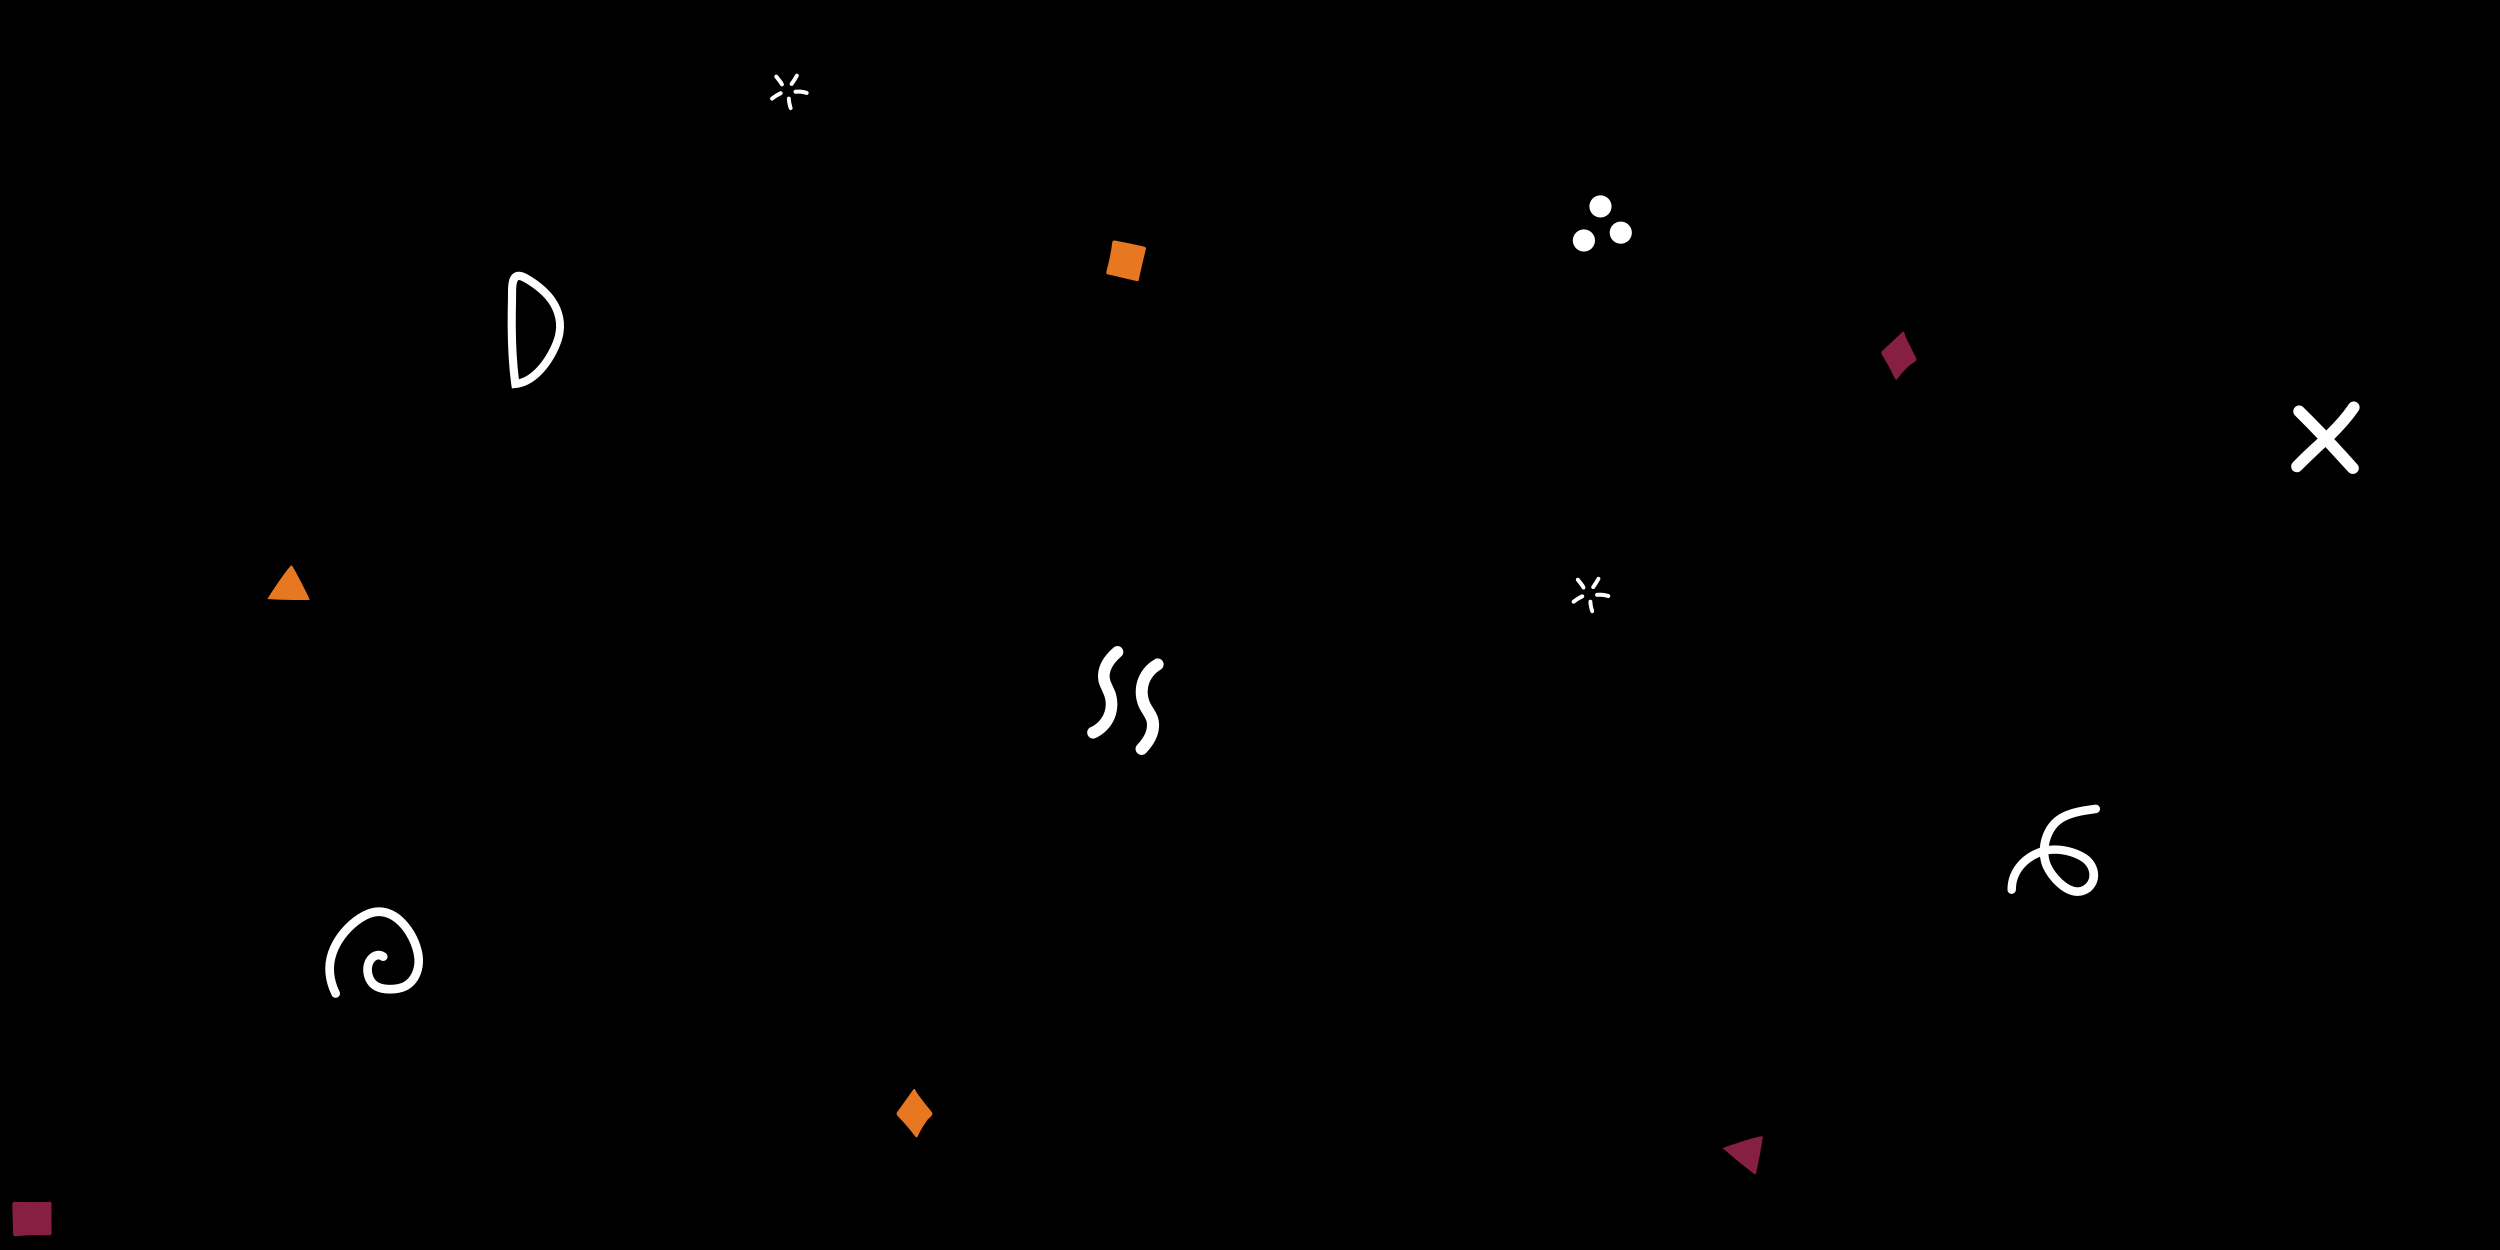
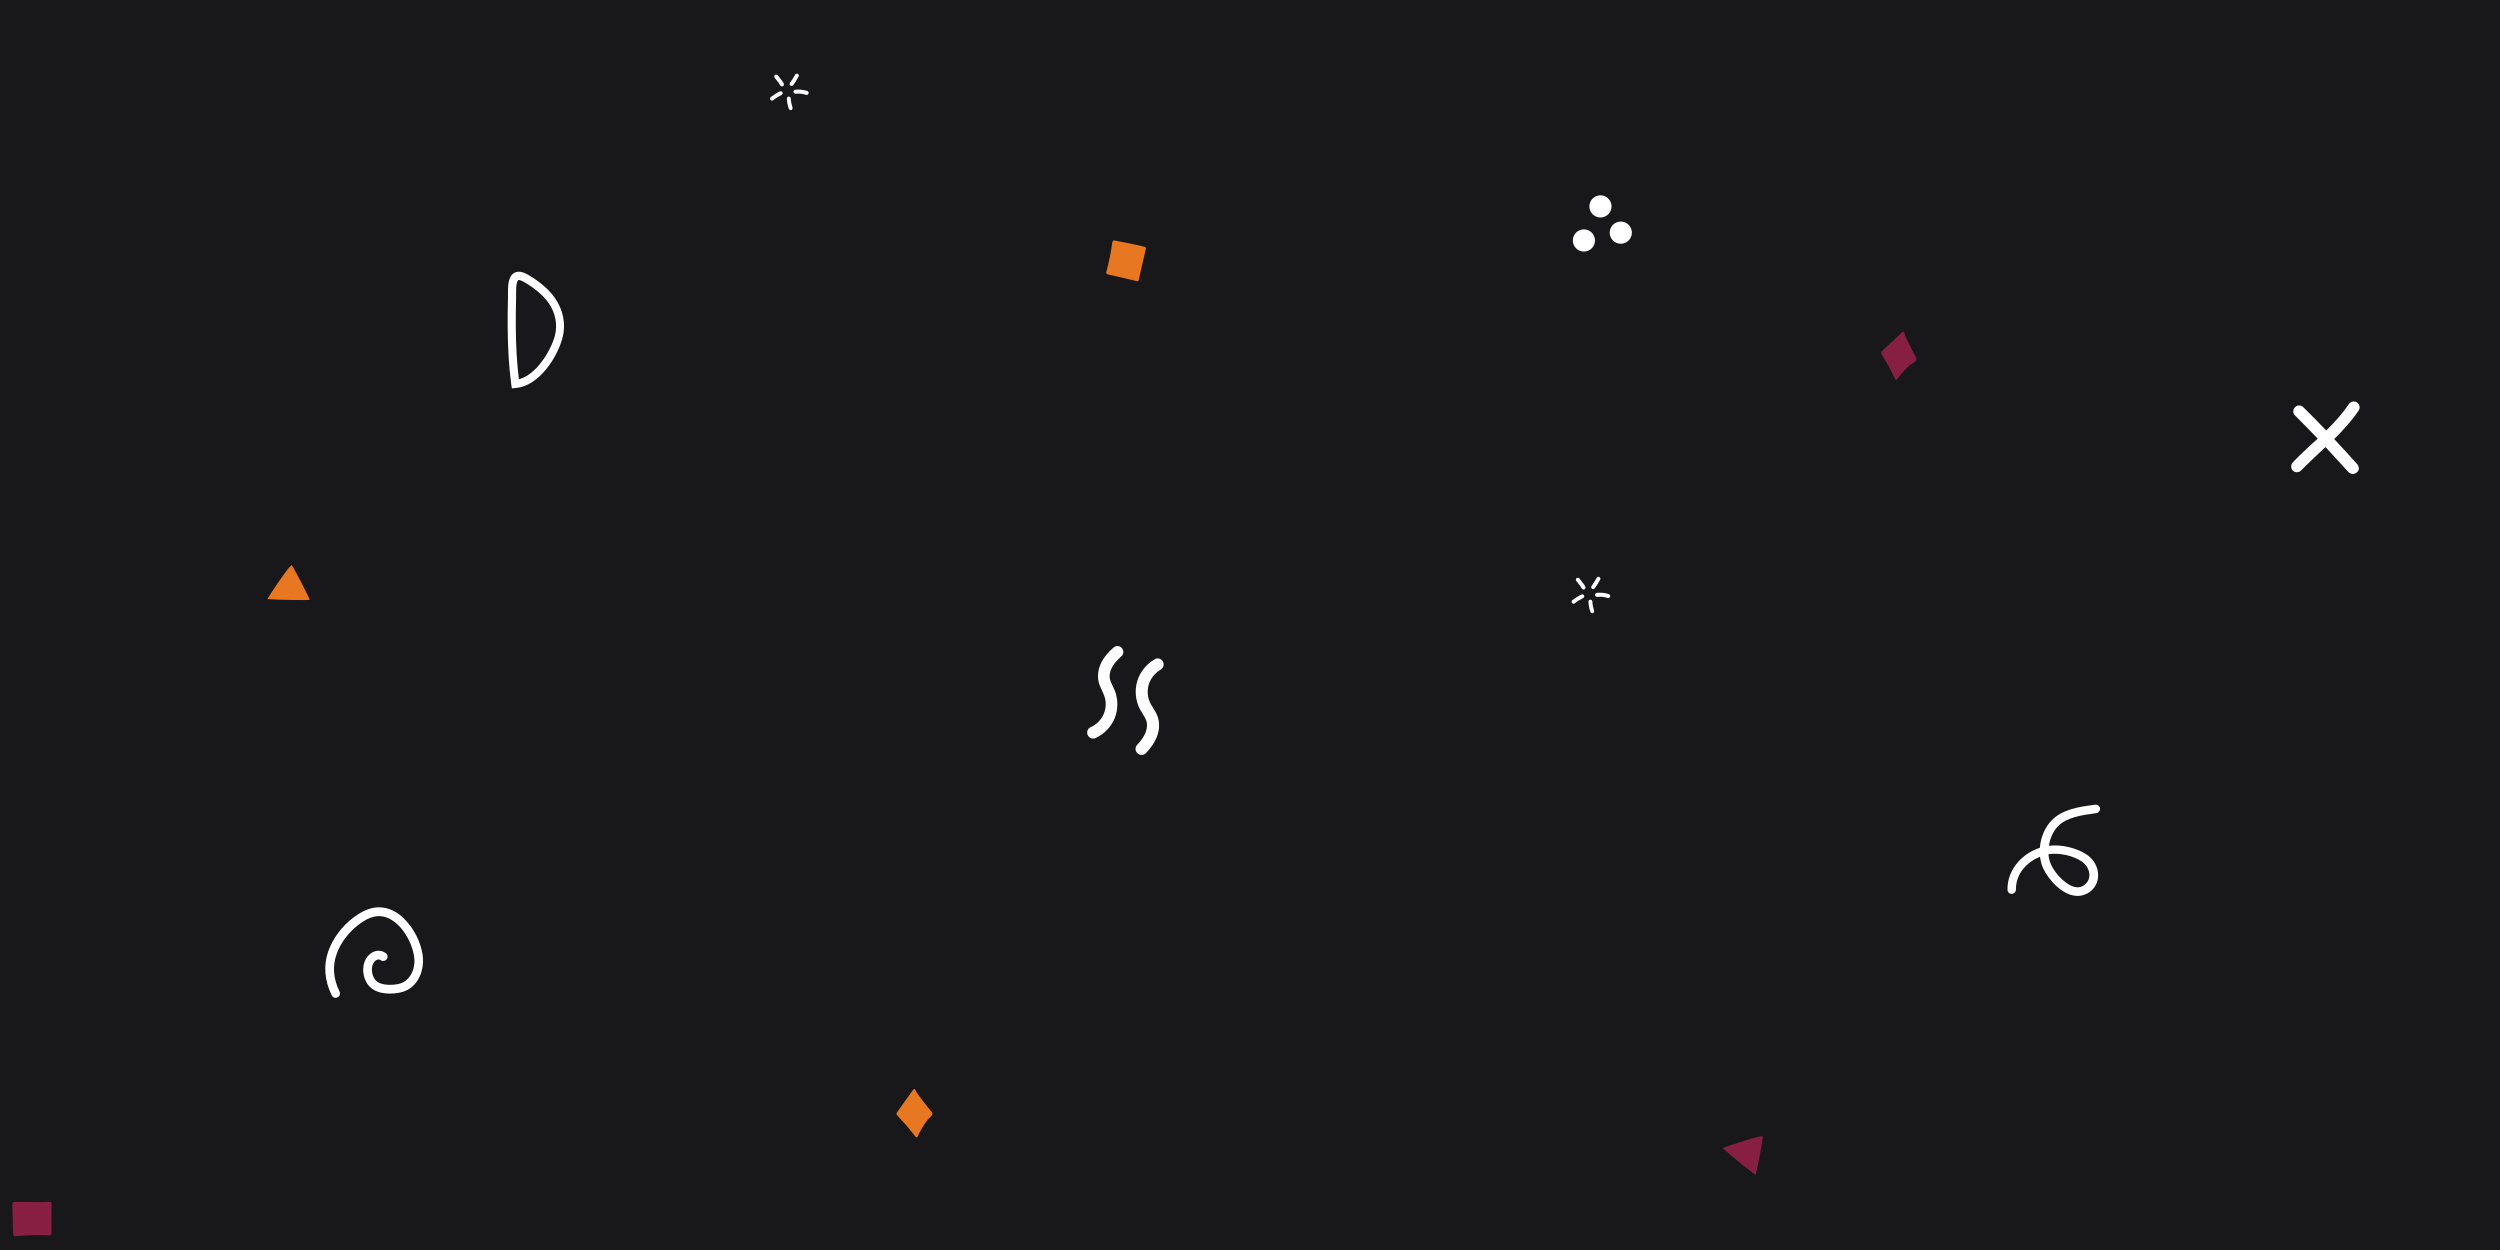
<svg xmlns="http://www.w3.org/2000/svg" width="1600" height="800" viewBox="0 0 1600 800">
-   <rect fill="#000000" width="1600" height="800" />
+   <rect fill="#18181B" width="1600" height="800" />
  <path fill="#861F41" d="M1102.5 734.8c2.5-1.2 24.8-8.6 25.6-7.5.5.7-3.9 23.8-4.6 24.5C1123.3 752.1 1107.5 739.5 1102.5 734.8zM1226.3 229.1c0-.1-4.9-9.4-7-14.2-.1-.3-.3-1.1-.4-1.6-.1-.4-.3-.7-.6-.9-.3-.2-.6-.1-.8.1l-13.1 12.3c0 0 0 0 0 0-.2.2-.3.5-.4.8 0 .3 0 .7.2 1 .1.1 1.4 2.5 2.1 3.6 2.4 3.7 6.5 12.1 6.5 12.2.2.3.4.5.7.6.3 0 .5-.1.7-.3 0 0 1.8-2.5 2.7-3.6 1.5-1.6 3-3.2 4.6-4.7 1.2-1.2 1.6-1.4 2.1-1.6.5-.3 1.1-.5 2.5-1.9C1226.5 230.4 1226.6 229.6 1226.3 229.1zM33 770.3C33 770.3 33 770.3 33 770.3c0-.7-.5-1.2-1.2-1.2-.1 0-.3 0-.4.1-1.6.2-14.3.1-22.2 0-.3 0-.6.1-.9.4-.2.2-.4.5-.4.9 0 .2 0 4.9.1 5.9l.4 13.6c0 .3.2.6.4.9.2.2.5.3.8.3 0 0 .1 0 .1 0 7.3-.7 14.7-.9 22-.6.3 0 .7-.1.9-.3.2-.2.4-.6.4-.9C32.9 783.3 32.9 776.2 33 770.3z" />
  <path fill="#E87722" d="M171.1 383.4c1.3-2.5 14.3-22 15.6-21.6.8.3 11.5 21.2 11.5 22.1C198.1 384.2 177.9 384 171.1 383.4zM596.4 711.8c-.1-.1-6.7-8.2-9.7-12.5-.2-.3-.5-1-.7-1.5-.2-.4-.4-.7-.7-.8-.3-.1-.6 0-.8.3L574 712c0 0 0 0 0 0-.2.2-.2.5-.2.9 0 .3.2.7.4.9.1.1 1.8 2.2 2.8 3.1 3.1 3.1 8.8 10.5 8.9 10.6.2.3.5.4.8.4.3 0 .5-.2.6-.5 0 0 1.2-2.8 2-4.1 1.1-1.9 2.3-3.7 3.5-5.5.9-1.4 1.3-1.7 1.7-2 .5-.4 1-.7 2.1-2.4C596.9 713.1 596.8 712.3 596.4 711.8zM727.5 179.9C727.5 179.9 727.5 179.9 727.5 179.9c.6.2 1.3-.2 1.4-.8 0-.1 0-.2 0-.4.2-1.4 2.8-12.6 4.5-19.5.1-.3 0-.6-.2-.8-.2-.3-.5-.4-.8-.5-.2 0-4.7-1.1-5.7-1.3l-13.4-2.7c-.3-.1-.7 0-.9.2-.2.2-.4.4-.5.6 0 0 0 .1 0 .1-.8 6.5-2.2 13.1-3.9 19.4-.1.3 0 .6.2.9.2.3.5.4.8.5C714.8 176.9 721.7 178.5 727.5 179.9zM728.5 178.1c-.1-.1-.2-.2-.4-.2C728.3 177.9 728.4 178 728.5 178.1z" />
  <g fill-opacity="1" fill="#FFF">
    <path d="M699.6 472.7c-1.5 0-2.8-.8-3.5-2.3-.8-1.9 0-4.2 1.9-5 3.7-1.6 6.8-4.7 8.4-8.5 1.6-3.8 1.7-8.1.2-11.9-.3-.9-.8-1.8-1.2-2.8-.8-1.7-1.8-3.7-2.3-5.9-.9-4.1-.2-8.6 2-12.8 1.7-3.1 4.1-6.1 7.6-9.1 1.6-1.4 4-1.2 5.3.4 1.4 1.6 1.2 4-.4 5.3-2.8 2.5-4.7 4.7-5.9 7-1.4 2.6-1.9 5.3-1.3 7.6.3 1.4 1 2.8 1.7 4.3.5 1.1 1 2.2 1.5 3.3 2.1 5.6 2 12-.3 17.6-2.3 5.5-6.8 10.1-12.3 12.5C700.6 472.6 700.1 472.7 699.6 472.7zM740.4 421.4c1.5-.2 3 .5 3.8 1.9 1.1 1.8.4 4.2-1.4 5.3-3.7 2.1-6.4 5.6-7.6 9.5-1.2 4-.8 8.4 1.1 12.1.4.9 1 1.7 1.6 2.7 1 1.7 2.2 3.5 3 5.7 1.4 4 1.2 8.7-.6 13.2-1.4 3.4-3.5 6.6-6.8 10.1-1.5 1.6-3.9 1.7-5.5.2-1.6-1.4-1.7-3.9-.2-5.4 2.6-2.8 4.3-5.3 5.3-7.7 1.1-2.8 1.3-5.6.5-7.9-.5-1.3-1.3-2.7-2.2-4.1-.6-1-1.3-2.1-1.9-3.2-2.8-5.4-3.4-11.9-1.7-17.8 1.8-5.9 5.8-11 11.2-14C739.4 421.6 739.9 421.4 740.4 421.4zM261.3 590.9c5.7 6.8 9 15.7 9.4 22.4.5 7.3-2.4 16.4-10.2 20.4-3 1.5-6.7 2.2-11.2 2.2-7.9-.1-12.9-2.9-15.4-8.4-2.1-4.7-2.3-11.4 1.8-15.9 3.2-3.5 7.8-4.1 11.2-1.6 1.2.9 1.5 2.7.6 3.9-.9 1.2-2.7 1.5-3.9.6-1.8-1.3-3.6.6-3.8.8-2.4 2.6-2.1 7-.8 9.9 1.5 3.4 4.7 5 10.4 5.1 3.6 0 6.4-.5 8.6-1.6 4.7-2.4 7.7-8.6 7.2-15-.5-7.3-5.3-18.2-13-23.9-4.2-3.1-8.5-4.1-12.9-3.1-3.1.7-6.2 2.4-9.7 5-6.6 5.1-11.7 11.8-14.2 19-2.7 7.7-2.1 15.8 1.9 23.9.7 1.4.1 3.1-1.3 3.7-1.4.7-3.1.1-3.7-1.3-4.6-9.4-5.4-19.2-2.2-28.2 2.9-8.2 8.6-15.9 16.1-21.6 4.1-3.1 8-5.1 11.8-6 6-1.4 12 0 17.5 4C257.6 586.9 259.6 588.8 261.3 590.9z" />
    <circle cx="1013.7" cy="153.9" r="7.1" />
    <circle cx="1024.3" cy="132.1" r="7.1" />
    <circle cx="1037.3" cy="148.9" r="7.1" />
    <path d="M1508.7 297.2c-4.8-5.4-9.7-10.8-14.8-16.2 5.6-5.6 11.1-11.5 15.6-18.2 1.2-1.7.7-4.1-1-5.2-1.7-1.2-4.1-.7-5.2 1-4.2 6.2-9.1 11.6-14.5 16.9-4.8-5-9.7-10-14.7-14.9-1.5-1.5-3.9-1.5-5.3 0-1.5 1.5-1.5 3.9 0 5.3 4.9 4.8 9.7 9.8 14.5 14.8-1.1 1.1-2.3 2.2-3.5 3.2-4.1 3.8-8.4 7.8-12.4 12-1.4 1.5-1.4 3.8 0 5.3 0 0 0 0 0 0 1.5 1.4 3.9 1.4 5.3-.1 3.9-4 8.1-7.9 12.1-11.7 1.2-1.1 2.3-2.2 3.5-3.3 4.9 5.3 9.8 10.6 14.6 15.9.1.1.1.1.2.2 1.4 1.4 3.7 1.5 5.2.2C1510 301.2 1510.1 298.8 1508.7 297.2zM327.6 248.6l-.4-2.6c-1.5-11.1-2.2-23.2-2.3-37 0-5.5 0-11.5.2-18.5 0-.7 0-1.5 0-2.3 0-5 0-11.2 3.9-13.5 2.2-1.3 5.1-1 8.5.9 5.7 3.1 13.2 8.7 17.5 14.9 5.5 7.8 7.3 16.9 5 25.7-3.2 12.3-15 31-30 32.1L327.6 248.6zM332.1 179.2c-.2 0-.3 0-.4.1-.1.1-.7.5-1.1 2.7-.3 1.9-.3 4.2-.3 6.3 0 .8 0 1.7 0 2.4-.2 6.9-.2 12.8-.2 18.3.1 12.5.7 23.5 2 33.7 11-2.7 20.4-18.1 23-27.8 1.9-7.2.4-14.8-4.2-21.3l0 0C347 188.1 340 183 335 180.3 333.6 179.5 332.6 179.2 332.1 179.2zM516.3 60.8c-.1 0-.2 0-.4-.1-2.4-.7-4-.9-6.7-.7-.7 0-1.3-.5-1.4-1.2 0-.7.5-1.3 1.2-1.4 3.1-.2 4.9 0 7.6.8.7.2 1.1.9.9 1.6C517.3 60.4 516.8 60.8 516.3 60.8zM506.1 70.5c-.5 0-1-.3-1.2-.8-.8-2.1-1.2-4.3-1.3-6.6 0-.7.5-1.3 1.2-1.3.7 0 1.3.5 1.3 1.2.1 2 .5 3.9 1.1 5.8.2.7-.1 1.4-.8 1.6C506.4 70.5 506.2 70.5 506.1 70.5zM494.1 64.4c-.4 0-.8-.2-1-.5-.4-.6-.3-1.4.2-1.8 1.8-1.4 3.7-2.6 5.8-3.6.6-.3 1.4 0 1.7.6.3.6 0 1.4-.6 1.7-1.9.9-3.7 2-5.3 3.3C494.7 64.3 494.4 64.4 494.1 64.4zM500.5 55.3c-.5 0-.9-.3-1.2-.7-.5-1-1.2-1.9-2.4-3.4-.3-.4-.7-.9-1.1-1.4-.4-.6-.3-1.4.2-1.8.6-.4 1.4-.3 1.8.2.4.5.8 1 1.1 1.4 1.3 1.6 2.1 2.6 2.7 3.9.3.6 0 1.4-.6 1.7C500.9 55.3 500.7 55.3 500.5 55.3zM506.7 55c-.3 0-.5-.1-.8-.2-.6-.4-.7-1.2-.3-1.8 1.2-1.7 2.3-3.4 3.3-5.2.3-.6 1.1-.9 1.7-.5.6.3.9 1.1.5 1.7-1 1.9-2.2 3.8-3.5 5.6C507.4 54.8 507.1 55 506.7 55zM1029.3 382.8c-.1 0-.2 0-.4-.1-2.4-.7-4-.9-6.7-.7-.7 0-1.3-.5-1.4-1.2 0-.7.5-1.3 1.2-1.4 3.1-.2 4.9 0 7.6.8.7.2 1.1.9.9 1.6C1030.3 382.4 1029.8 382.8 1029.3 382.8zM1019.1 392.5c-.5 0-1-.3-1.2-.8-.8-2.1-1.2-4.3-1.3-6.6 0-.7.5-1.3 1.2-1.3.7 0 1.3.5 1.3 1.2.1 2 .5 3.9 1.1 5.8.2.7-.1 1.4-.8 1.6C1019.4 392.5 1019.2 392.5 1019.1 392.5zM1007.1 386.4c-.4 0-.8-.2-1-.5-.4-.6-.3-1.4.2-1.8 1.8-1.4 3.7-2.6 5.8-3.6.6-.3 1.4 0 1.7.6.3.6 0 1.4-.6 1.7-1.9.9-3.7 2-5.3 3.3C1007.7 386.3 1007.4 386.4 1007.1 386.4zM1013.5 377.3c-.5 0-.9-.3-1.2-.7-.5-1-1.2-1.9-2.4-3.4-.3-.4-.7-.9-1.1-1.4-.4-.6-.3-1.4.2-1.8.6-.4 1.4-.3 1.8.2.4.5.8 1 1.1 1.4 1.3 1.6 2.1 2.6 2.7 3.9.3.6 0 1.4-.6 1.7C1013.9 377.3 1013.7 377.3 1013.5 377.3zM1019.7 377c-.3 0-.5-.1-.8-.2-.6-.4-.7-1.2-.3-1.8 1.2-1.7 2.3-3.4 3.3-5.2.3-.6 1.1-.9 1.7-.5.6.3.9 1.1.5 1.7-1 1.9-2.2 3.8-3.5 5.6C1020.4 376.8 1020.1 377 1019.7 377zM1329.7 573.4c-1.4 0-2.9-.2-4.5-.7-8.4-2.7-16.6-12.7-18.7-20-.4-1.4-.7-2.9-.9-4.4-8.1 3.3-15.5 10.6-15.4 21 0 1.5-1.2 2.7-2.7 2.8 0 0 0 0 0 0-1.5 0-2.7-1.2-2.7-2.7-.1-6.7 2.4-12.9 7-18 3.6-4 8.4-7.1 13.7-8.8.5-6.5 3.1-12.9 7.4-17.4 7-7.4 18.2-8.9 27.3-10.1l.7-.1c1.5-.2 2.9.9 3.1 2.3.2 1.5-.9 2.9-2.3 3.1l-.7.1c-8.6 1.2-18.4 2.5-24 8.4-3 3.2-5 7.7-5.7 12.4 7.9-1 17.7 1.3 24.3 5.7 4.3 2.9 7.1 7.8 7.2 12.7.2 4.3-1.7 8.3-5.2 11.1C1335.2 572.4 1332.6 573.4 1329.7 573.4zM1311 546.7c.1 1.5.4 3 .8 4.4 1.7 5.8 8.7 14.2 15.1 16.3 2.8.9 5.1.5 7.2-1.1 2.7-2.1 3.2-4.8 3.1-6.6-.1-3.2-2-6.4-4.8-8.3C1326.7 547.5 1317.7 545.6 1311 546.7z" />
  </g>
</svg>
